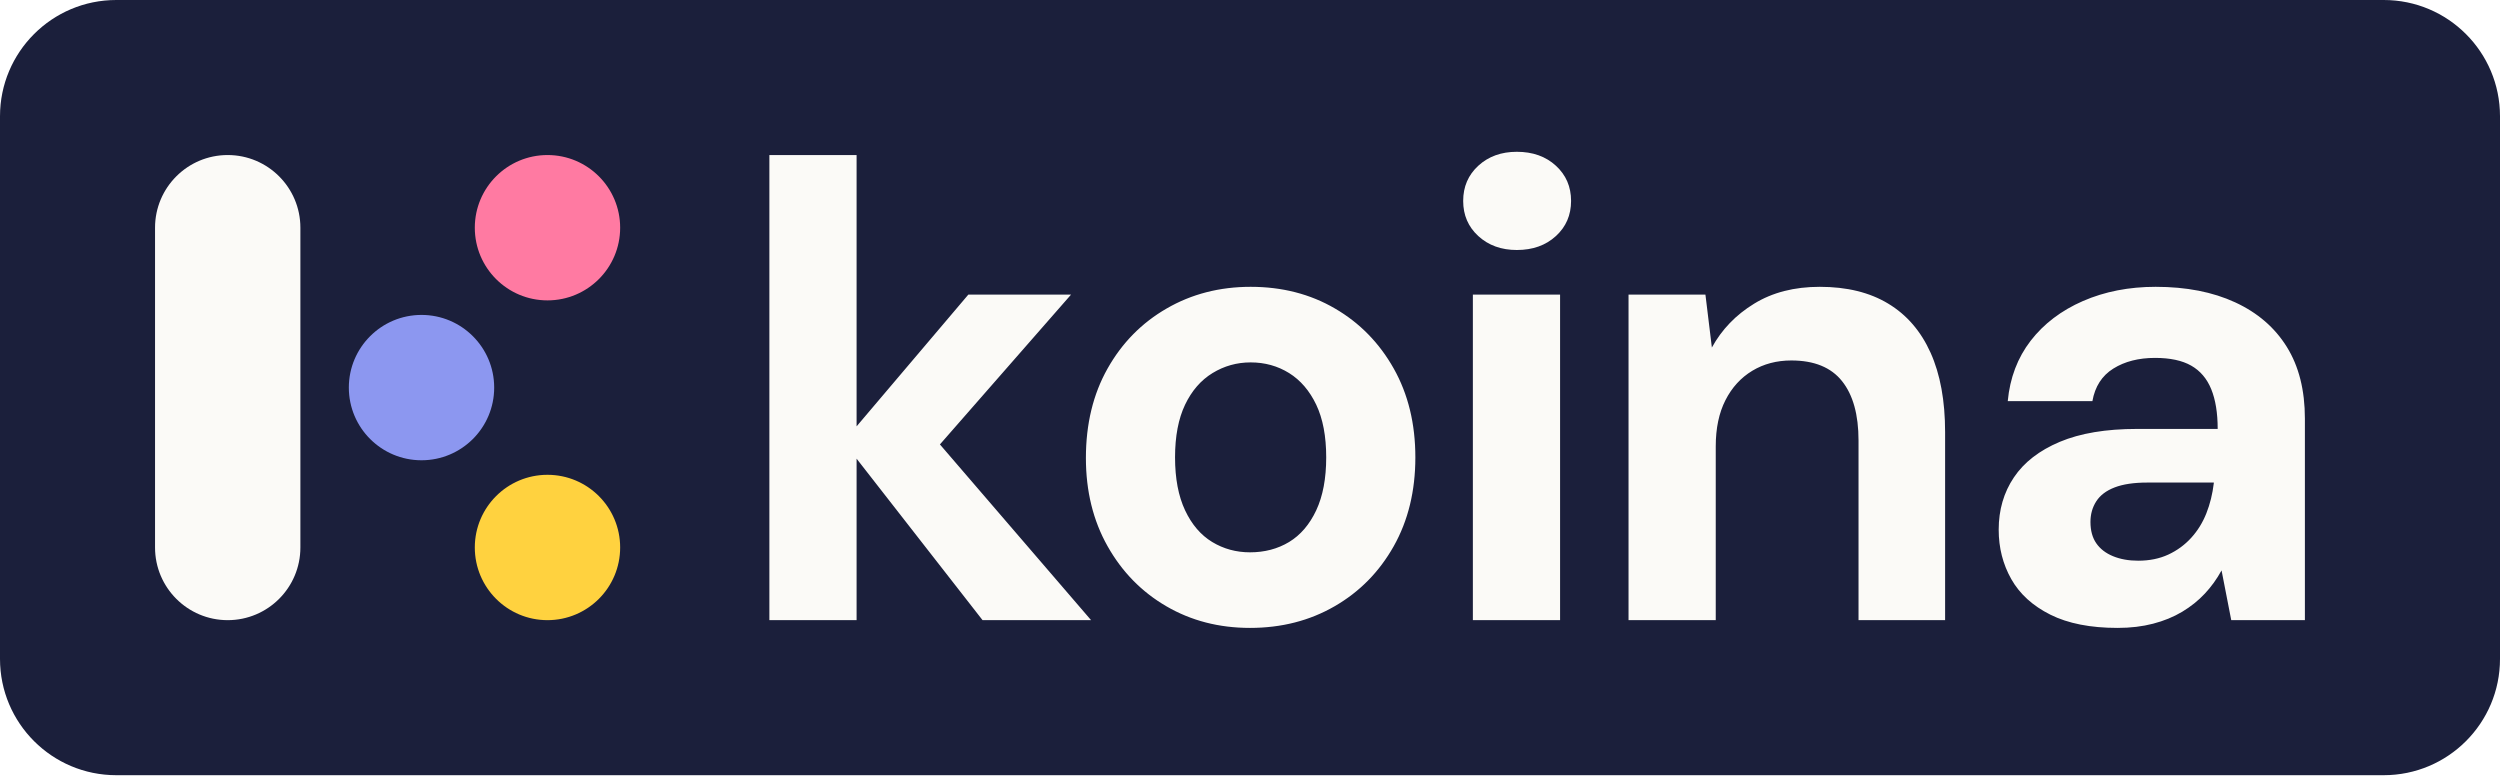
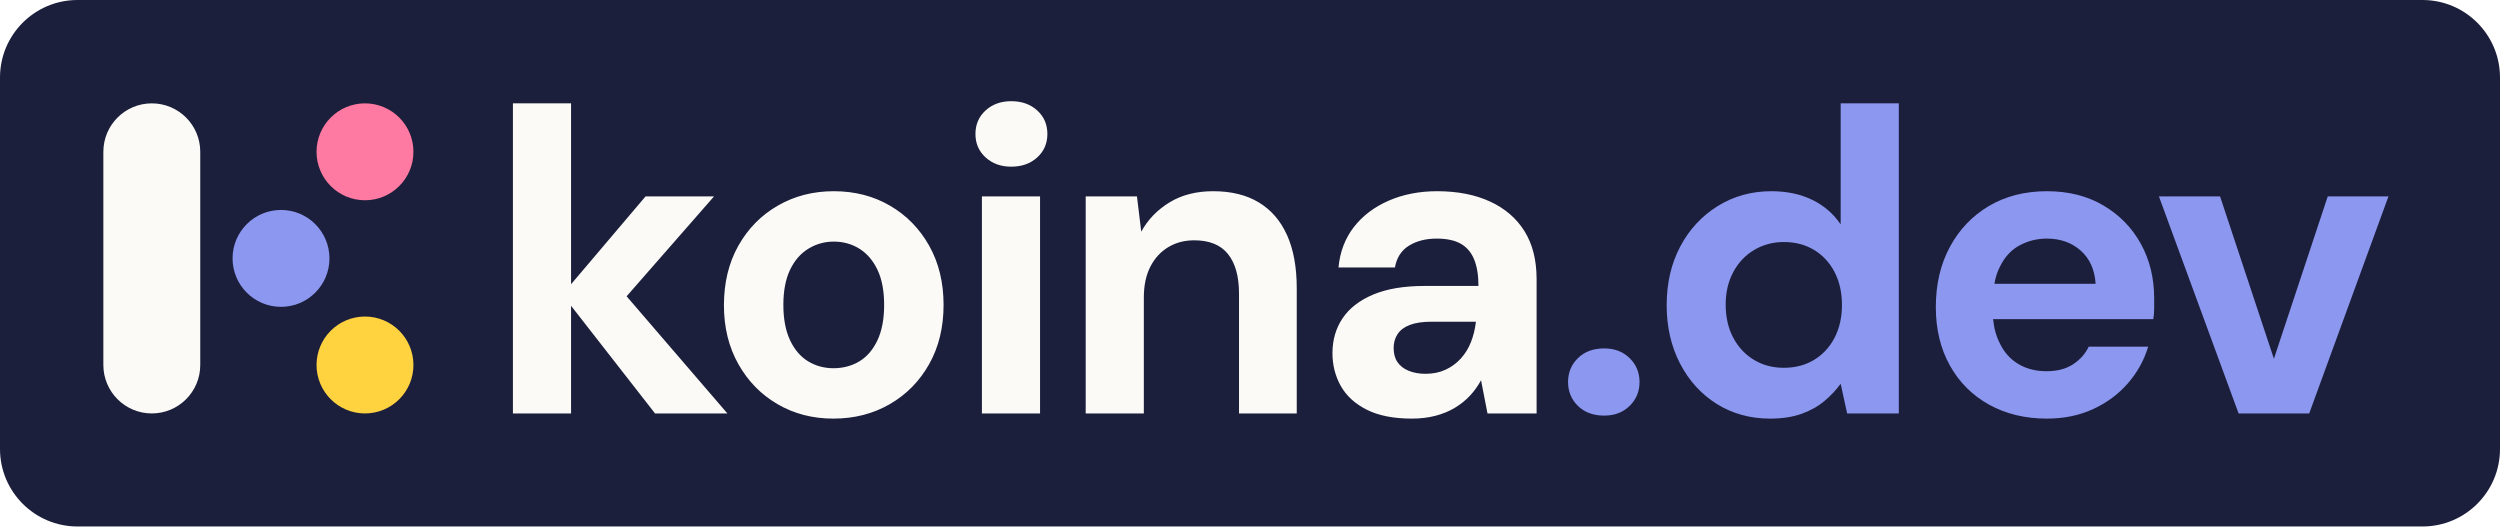
- <svg xmlns="http://www.w3.org/2000/svg" viewBox="0 0 516 160" width="516" height="160" role="img" aria-label="Koina">
-   <rect width="516" height="160" rx="24" fill="#1B1F3B" />
+ <svg xmlns="http://www.w3.org/2000/svg" viewBox="0 0 774 163" width="774" height="163" role="img" aria-label="koina.dev">
+   <rect width="774" height="163" rx="24" fill="#1B1F3B" />
  <g transform="translate(32 32)">
    <g transform="translate(0 0) scale(1)">
      <rect x="0" y="0" width="30" height="96" rx="15" fill="#FBFAF7" />
      <circle cx="55" cy="48" r="15" fill="#8C97F0" />
      <circle cx="81" cy="15" r="15" fill="#FF7AA2" />
      <circle cx="81" cy="81" r="15" fill="#FFD23F" />
    </g>
    <path d="M193.20 96.00L170.80 96.00L144.80 62.67L144.80 96.00L126.80 96.00L126.80 0.00L144.80 0.00L144.80 56.00L167.87 28.80L189.07 28.80L162.00 59.73L193.20 96.00ZM226.00 97.60L226.00 97.60Q216.40 97.60 208.73 93.13Q201.07 88.67 196.60 80.73Q192.13 72.80 192.13 62.53L192.13 62.53Q192.13 52.00 196.60 44.07Q201.07 36.13 208.80 31.67Q216.53 27.20 226.13 27.20L226.13 27.20Q235.87 27.20 243.53 31.67Q251.20 36.13 255.67 44.07Q260.13 52.00 260.13 62.40L260.13 62.40Q260.13 72.80 255.67 80.73Q251.20 88.67 243.47 93.13Q235.73 97.60 226.00 97.60ZM226.00 82.00L226.00 82.00Q230.53 82.00 234.07 79.87Q237.60 77.73 239.67 73.33Q241.73 68.93 241.73 62.40L241.73 62.40Q241.73 55.87 239.67 51.53Q237.60 47.20 234.07 45.00Q230.53 42.80 226.13 42.80L226.13 42.80Q221.87 42.80 218.27 45.00Q214.67 47.20 212.60 51.53Q210.53 55.87 210.53 62.40L210.53 62.40Q210.53 68.93 212.60 73.33Q214.67 77.73 218.20 79.87Q221.73 82.00 226.00 82.00ZM290.00 96.00L272.00 96.00L272.00 28.80L290.00 28.80L290.00 96.00ZM281.07 19.60L281.07 19.60Q276.27 19.60 273.13 16.73Q270.00 13.87 270.00 9.47L270.00 9.47Q270.00 5.07 273.13 2.20Q276.27 -0.67 281.07 -0.67L281.07 -0.67Q286.00 -0.67 289.13 2.20Q292.27 5.07 292.27 9.47L292.27 9.47Q292.27 13.87 289.13 16.73Q286.00 19.60 281.07 19.60ZM322.13 96.00L304.13 96.00L304.13 28.80L320.00 28.80L321.33 39.73Q324.40 34.13 330.07 30.67Q335.73 27.20 343.60 27.20L343.60 27.20Q352.00 27.20 357.73 30.67Q363.47 34.13 366.47 40.80Q369.47 47.47 369.47 57.20L369.47 57.20L369.47 96.00L351.60 96.00L351.60 58.93Q351.60 50.93 348.20 46.67Q344.80 42.40 337.73 42.40L337.73 42.40Q333.20 42.40 329.67 44.53Q326.13 46.67 324.13 50.60Q322.13 54.53 322.13 60.13L322.13 60.13L322.13 96.00ZM405.07 97.60L405.07 97.60Q396.67 97.60 391.20 94.87Q385.73 92.13 383.13 87.53Q380.53 82.93 380.53 77.33L380.53 77.33Q380.53 71.20 383.67 66.53Q386.80 61.87 393.13 59.20Q399.47 56.53 409.07 56.53L409.07 56.53L425.73 56.53Q425.73 51.60 424.40 48.33Q423.07 45.07 420.27 43.47Q417.47 41.87 412.80 41.87L412.80 41.87Q407.73 41.87 404.20 44.07Q400.67 46.27 399.87 50.80L399.87 50.80L382.40 50.80Q383.07 43.60 387.13 38.33Q391.20 33.07 397.93 30.13Q404.67 27.20 412.93 27.20L412.93 27.20Q422.40 27.20 429.33 30.40Q436.27 33.60 440.00 39.60Q443.73 45.60 443.73 54.40L443.73 54.40L443.73 96.00L428.53 96.00L426.53 85.73Q425.07 88.40 423.07 90.53Q421.07 92.67 418.40 94.27Q415.73 95.87 412.40 96.73Q409.07 97.60 405.07 97.60ZM409.33 83.73L409.33 83.73Q412.80 83.73 415.53 82.47Q418.27 81.20 420.27 79.00Q422.27 76.80 423.40 73.93Q424.53 71.07 424.93 67.73L424.93 67.73L424.93 67.60L411.20 67.60Q407.07 67.60 404.47 68.60Q401.87 69.60 400.67 71.47Q399.47 73.33 399.47 75.73L399.47 75.73Q399.47 78.40 400.67 80.13Q401.87 81.87 404.13 82.80Q406.40 83.73 409.33 83.73Z" fill="#FBFAF7" />
+     <path d="M464.67 96.67L464.67 96.67Q459.60 96.67 456.53 93.67Q453.47 90.67 453.47 86.27L453.47 86.27Q453.47 81.87 456.53 78.87Q459.60 75.87 464.67 75.87L464.67 75.87Q469.47 75.87 472.53 78.87Q475.60 81.87 475.60 86.27L475.60 86.27Q475.60 90.67 472.53 93.67Q469.47 96.67 464.67 96.67ZM516.00 97.60L516.00 97.60Q506.80 97.60 499.53 93.07Q492.27 88.53 488.13 80.53Q484.00 72.53 484.00 62.53L484.00 62.53Q484.00 52.27 488.20 44.33Q492.40 36.40 499.80 31.80Q507.20 27.20 516.40 27.20L516.40 27.20Q523.60 27.20 529.07 29.87Q534.53 32.53 537.87 37.47L537.87 37.47L537.87 0.00L555.87 0.00L555.87 96.00L539.87 96.00L537.87 86.80Q535.87 89.60 532.87 92.13Q529.87 94.67 525.73 96.13Q521.60 97.60 516.00 97.60ZM520.27 81.87L520.27 81.87Q525.60 81.87 529.67 79.40Q533.73 76.93 536.00 72.53Q538.27 68.13 538.27 62.40Q538.27 56.67 536.00 52.27Q533.73 47.87 529.67 45.40Q525.60 42.93 520.27 42.93L520.27 42.93Q515.20 42.93 511.07 45.40Q506.93 47.87 504.60 52.27Q502.27 56.67 502.27 62.27L502.27 62.27Q502.27 68.13 504.60 72.53Q506.93 76.93 511.00 79.40Q515.07 81.87 520.27 81.87ZM601.73 97.60L601.73 97.60Q591.60 97.60 583.80 93.27Q576.00 88.93 571.67 81.13Q567.33 73.33 567.33 63.07L567.33 63.07Q567.33 52.53 571.67 44.47Q576.00 36.40 583.73 31.80Q591.47 27.20 601.73 27.20L601.73 27.20Q611.73 27.20 619.20 31.60Q626.67 36.00 630.80 43.47Q634.93 50.93 634.93 60.40L634.93 60.40L634.93 63.33Q634.93 65.07 634.67 66.80L634.67 66.80L585.07 66.80Q585.47 71.07 587.20 74.40L587.20 74.40Q589.20 78.53 592.93 80.73Q596.67 82.93 601.60 82.93Q606.53 82.93 609.80 80.80Q613.07 78.67 614.67 75.33L614.67 75.33L633.07 75.33Q631.20 81.60 626.80 86.67Q622.40 91.73 616.00 94.67Q609.60 97.60 601.73 97.60ZM585.47 55.87L585.47 55.87L616.80 55.87Q616.40 49.33 612.20 45.60Q608.00 41.87 601.73 41.87L601.73 41.87Q597.20 41.87 593.33 43.93Q589.47 46.00 587.33 50.27L587.33 50.27Q586.00 52.67 585.47 55.87ZM682.93 96.00L661.07 96.00L636.40 28.80L655.33 28.80L672.00 79.07L688.67 28.80L707.47 28.80L682.93 96.00Z" fill="#8C97F0" />
  </g>
</svg>
